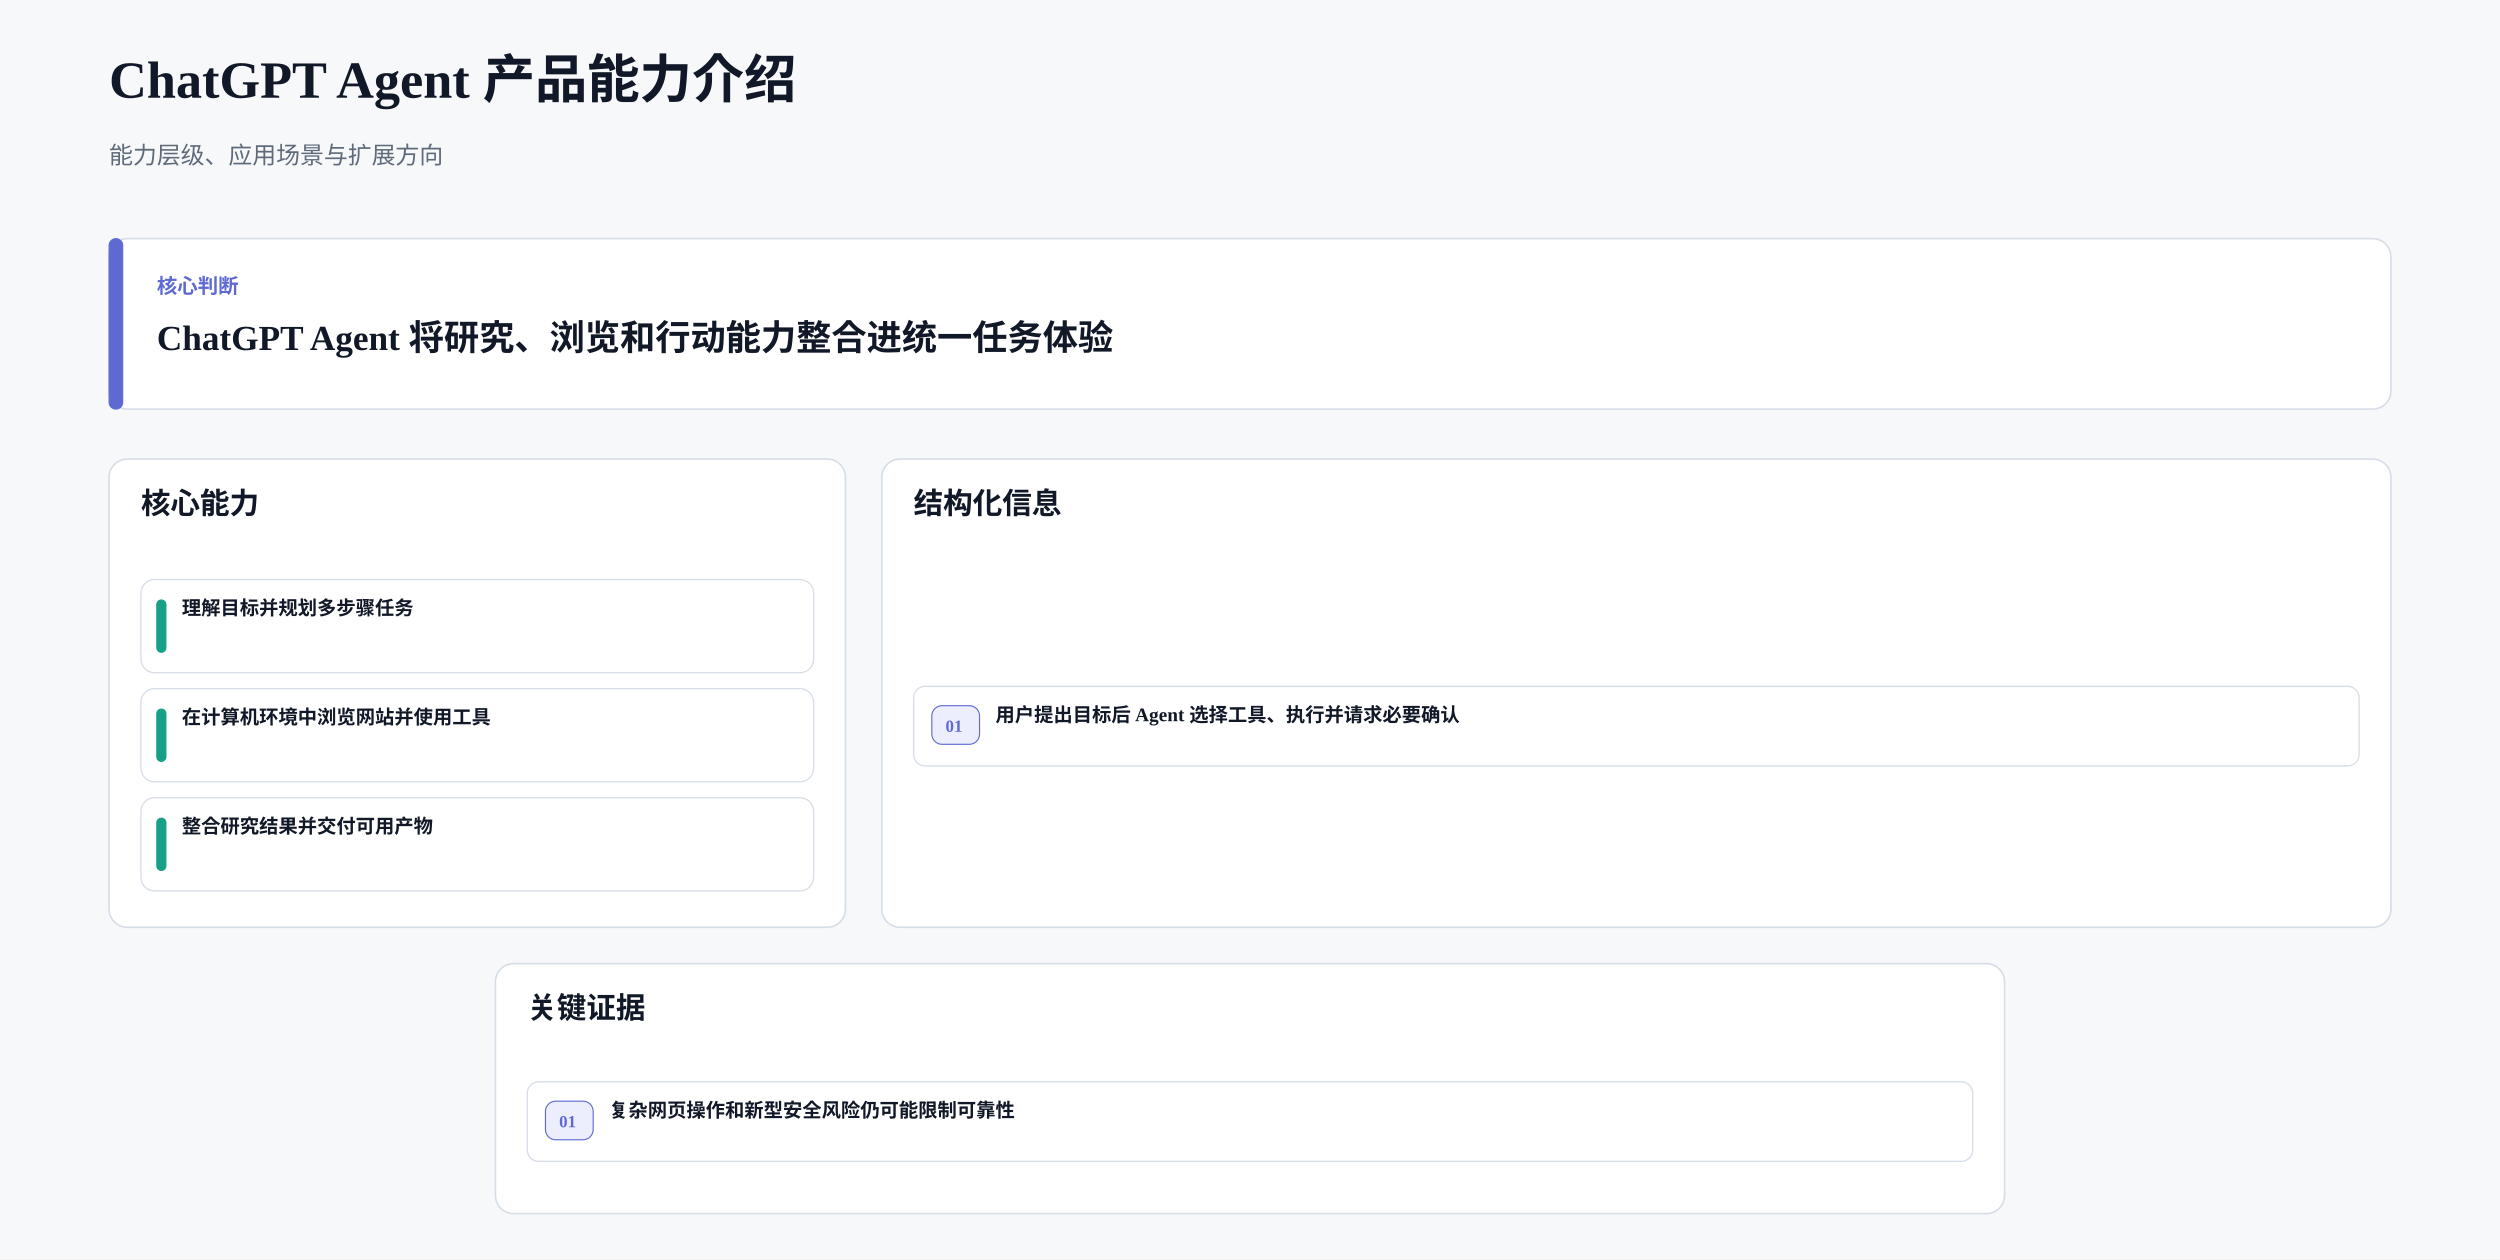
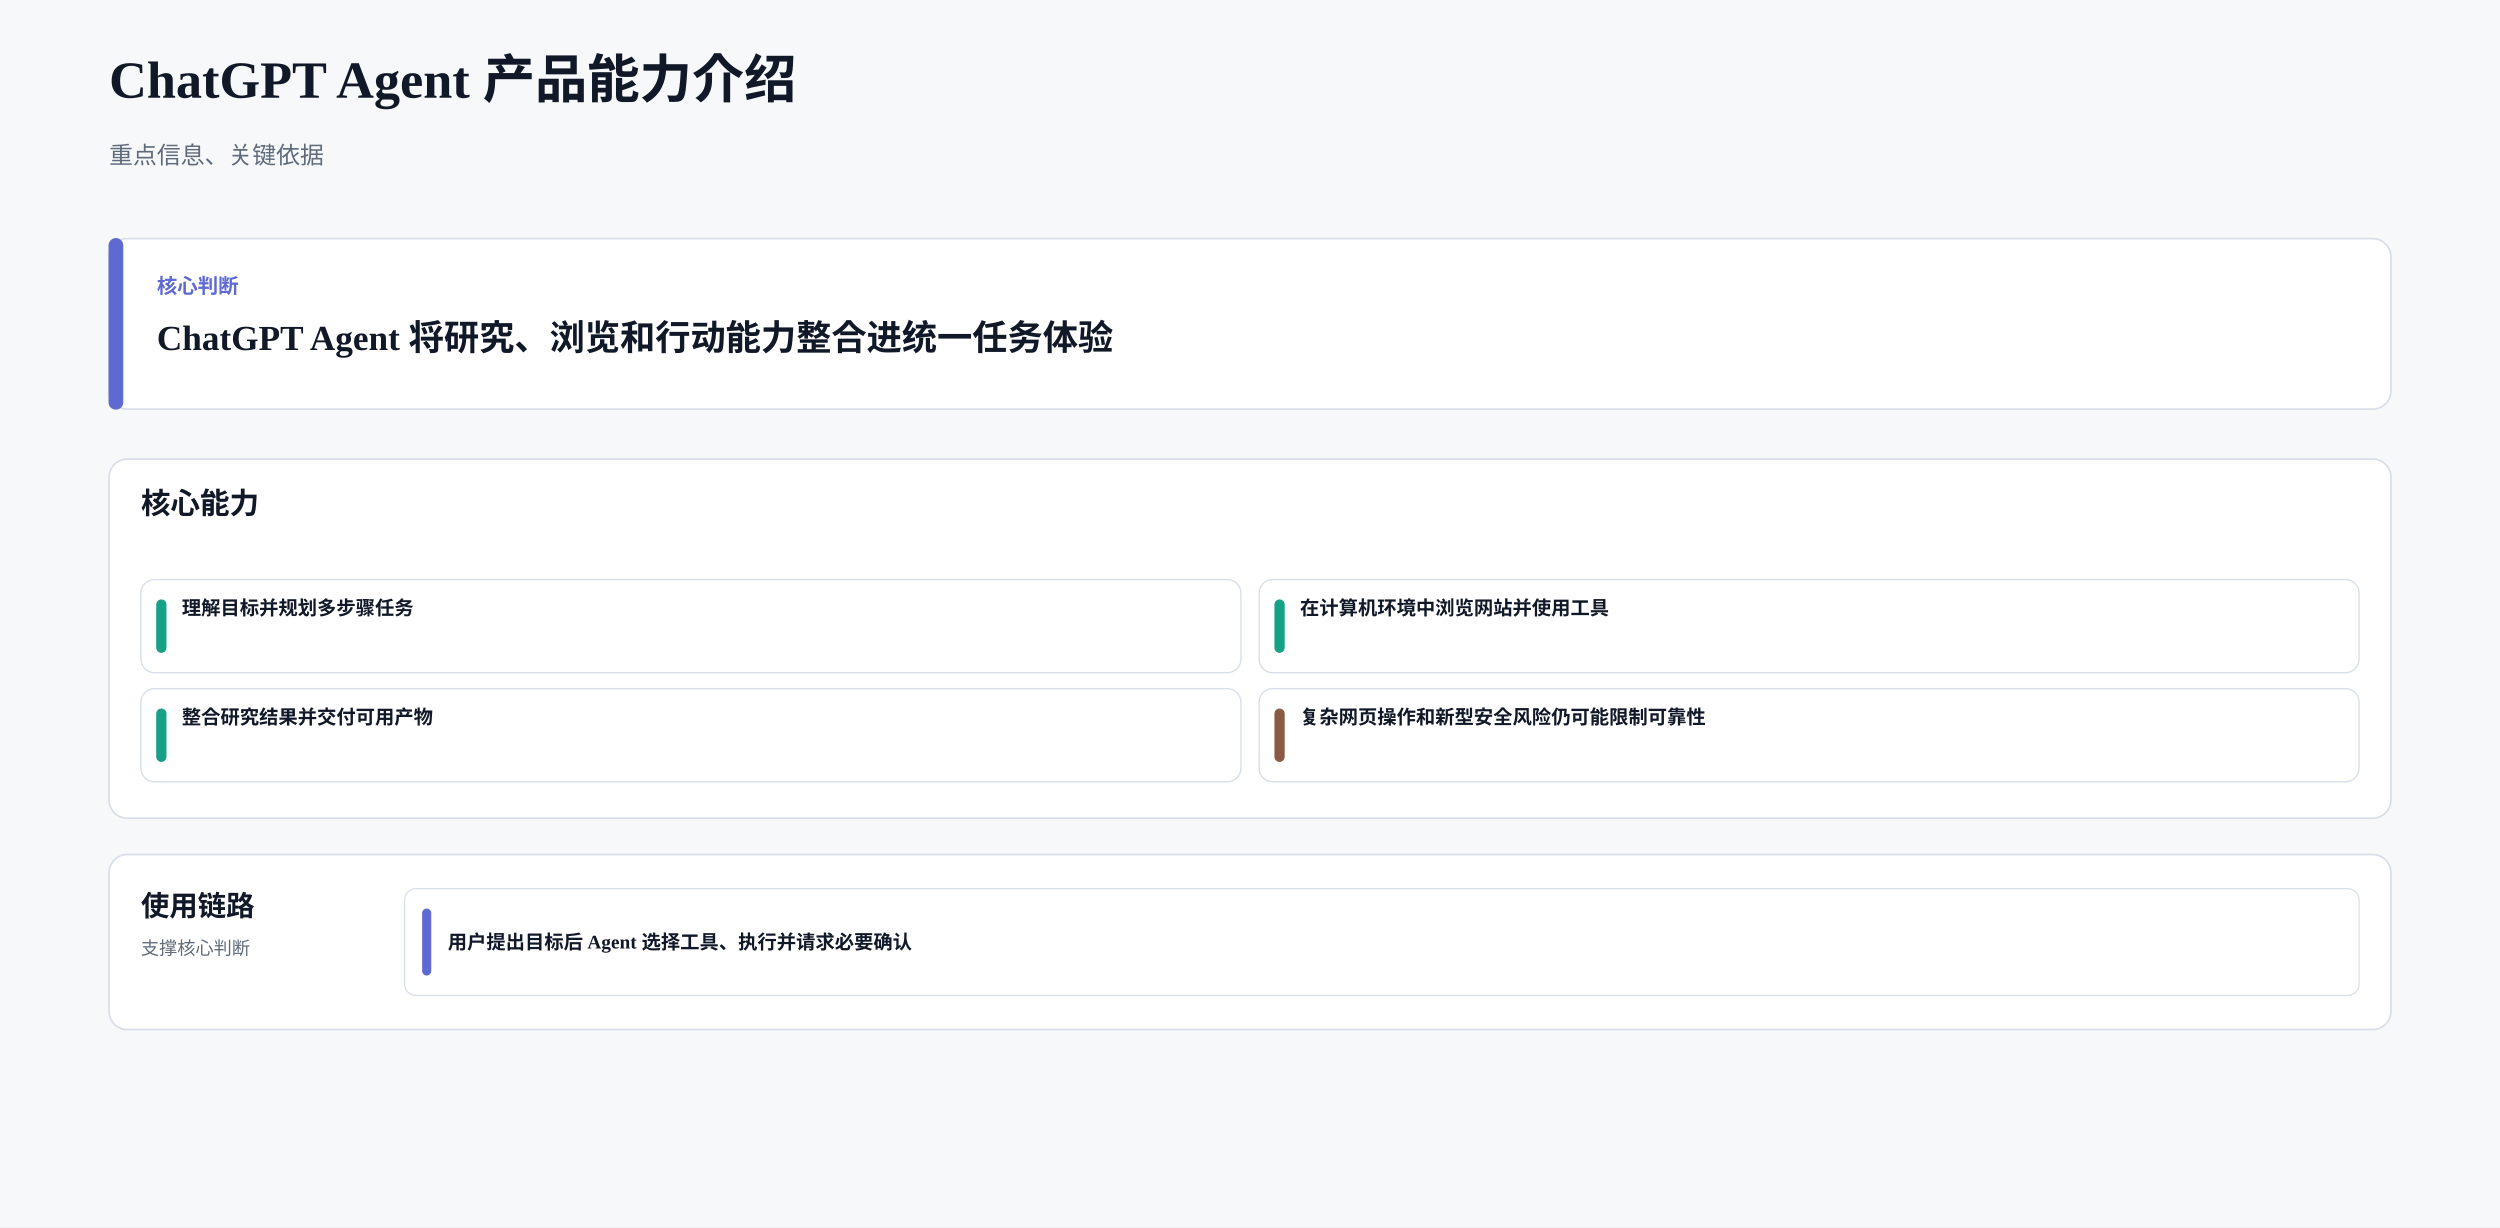
- <svg xmlns="http://www.w3.org/2000/svg" width="2200" height="1108" viewBox="0 0 2200 1108" data-layout-engine="v4" data-layout="expression-canvas" data-pipeline-version="4.4" data-expression-mode="modular-canvas" data-page-skeleton="centered-system">
-   <rect x="0" y="0" width="2200" height="1108" rx="0" fill="#F7F8FA" stroke="#F7F8FA" stroke-width="0" />
+ <svg xmlns="http://www.w3.org/2000/svg" width="2200" height="1080" viewBox="0 0 2200 1080" data-layout-engine="v4" data-layout="expression-canvas" data-pipeline-version="4.4" data-expression-mode="modular-canvas" data-page-skeleton="centered-system">
+   <rect x="0" y="0" width="2200" height="1080" rx="0" fill="#F7F8FA" stroke="#F7F8FA" stroke-width="0" />
  <g>
    <g data-v43-block="title" data-block-type="title" data-x="96" data-y="40" data-width="2008" data-height="170" data-column="full">
      <text x="96" y="86" font-size="46" fill="#111827" font-weight="700">
        <tspan x="96" dy="0">ChatGPT Agent 产品能力介绍</tspan>
      </text>
      <text x="96" y="144" font-size="21" fill="#5F6B7A" font-weight="500">
-         <tspan x="96" dy="0">能力层级、应用场景与扩展方向</tspan>
+         <tspan x="96" dy="0">重点信息、关键依据</tspan>
      </text>
    </g>
    <g data-v43-block="statement" data-block-type="statement" data-x="96" data-y="210" data-width="2008" data-height="150" data-column="full">
      <rect x="96" y="210" width="2008" height="150" rx="16" fill="#FFFFFF" stroke="#D8DEE8" stroke-width="1.5" />
      <rect x="96" y="210" width="12" height="150" rx="6" fill="#5E6AD2" stroke="#5E6AD2" stroke-width="1" />
      <text x="138" y="258" font-size="18" fill="#5E6AD2" font-weight="700">
        <tspan x="138" dy="0">核心判断</tspan>
      </text>
      <text x="138" y="308" font-size="31" fill="#111827" font-weight="700">
        <tspan x="138" dy="0">ChatGPT Agent 将研究、浏览和行动能力整合进统一任务体验</tspan>
      </text>
    </g>
-     <g data-v43-block="status-board-1" data-block-type="status-board" data-x="96" data-y="404" data-width="648" data-height="412" data-column="left" data-component-variant="status-grid" data-row="0" data-span="4" data-row-alignment="filled" data-offset-span="0" data-density="sparse" data-preferred-width="648" data-text-units="45" data-item-count="3" data-item-layout="rows" data-layout-reason="compact-status-items">
-       <rect x="96" y="404" width="648" height="412" rx="16" fill="#FFFFFF" stroke="#D8DEE8" stroke-width="1.5" data-v4-block-card="true" />
+     <g data-v43-block="status-board-1" data-block-type="status-board" data-x="96" data-y="404" data-width="2008" data-height="316" data-column="full" data-component-variant="status-grid" data-row="0" data-span="12" data-row-alignment="filled" data-offset-span="0" data-density="sparse" data-preferred-width="2008" data-text-units="66" data-item-count="4" data-item-layout="grid-2" data-layout-reason="centered-system-anchor">
+       <rect x="96" y="404" width="2008" height="316" rx="16" fill="#FFFFFF" stroke="#D8DEE8" stroke-width="1.5" data-v4-block-card="true" />
      <text x="124" y="452" font-size="26" fill="#111827" font-weight="700">
        <tspan x="124" dy="0">核心能力</tspan>
      </text>
-       <rect x="124" y="510" width="592" height="82" rx="12" fill="#FFFFFF" stroke="#D8DEE8" stroke-width="1.2" />
+       <rect x="124" y="510" width="968" height="82" rx="12" fill="#FFFFFF" stroke="#D8DEE8" stroke-width="1.2" />
      <rect x="138" y="528" width="8" height="46" rx="4" fill="#16A085" stroke="#16A085" stroke-width="1" />
      <text x="160" y="541" font-size="17" fill="#111827" font-weight="700">
        <tspan x="160" dy="0">理解目标并规划多步骤任务</tspan>
      </text>
-       <rect x="124" y="606" width="592" height="82" rx="12" fill="#FFFFFF" stroke="#D8DEE8" stroke-width="1.2" />
+       <rect x="1108" y="510" width="968" height="82" rx="12" fill="#FFFFFF" stroke="#D8DEE8" stroke-width="1.2" />
+       <rect x="1122" y="528" width="8" height="46" rx="4" fill="#16A085" stroke="#16A085" stroke-width="1" />
+       <text x="1144" y="541" font-size="17" fill="#111827" font-weight="700">
+         <tspan x="1144" dy="0">在计算机环境中浏览网站并使用工具</tspan>
+       </text>
+       <rect x="124" y="606" width="968" height="82" rx="12" fill="#FFFFFF" stroke="#D8DEE8" stroke-width="1.2" />
      <rect x="138" y="624" width="8" height="46" rx="4" fill="#16A085" stroke="#16A085" stroke-width="1" />
      <text x="160" y="637" font-size="17" fill="#111827" font-weight="700">
-         <tspan x="160" dy="0">在计算机环境中浏览网站并使用工具</tspan>
-       </text>
-       <rect x="124" y="702" width="592" height="82" rx="12" fill="#FFFFFF" stroke="#D8DEE8" stroke-width="1.2" />
-       <rect x="138" y="720" width="8" height="46" rx="4" fill="#16A085" stroke="#16A085" stroke-width="1" />
-       <text x="160" y="733" font-size="17" fill="#111827" font-weight="700">
        <tspan x="160" dy="0">整合研究结果并交付可用产物</tspan>
      </text>
-     </g>
-     <g data-v43-block="evidence-list-2" data-block-type="evidence-list" data-x="776" data-y="404" data-width="1328" data-height="412" data-column="right" data-component-variant="evidence-tiles" data-row="0" data-span="8" data-row-alignment="filled" data-offset-span="0" data-density="medium" data-preferred-width="988" data-text-units="33" data-item-count="1" data-item-layout="rows" data-layout-reason="moderate-parallel-items">
-       <rect x="776" y="404" width="1328" height="412" rx="16" fill="#FFFFFF" stroke="#D8DEE8" stroke-width="1.5" data-v4-block-card="true" />
-       <text x="804" y="452" font-size="26" fill="#111827" font-weight="700">
-         <tspan x="804" dy="0">结构化信息</tspan>
-       </text>
-       <rect x="804" y="604" width="1272" height="70" rx="10" fill="#FFFFFF" stroke="#D8DEE8" stroke-width="1.2" data-v4-evidence-item="0" />
-       <rect x="820" y="621" width="42" height="34" rx="9" fill="#ECEEFE" stroke="#5E6AD2" stroke-width="1" />
-       <text x="832" y="644" font-size="15" fill="#5E6AD2" font-weight="700">
-         <tspan x="832" dy="0">01</tspan>
-       </text>
-       <text x="876" y="635" font-size="17" fill="#111827" font-weight="700">
-         <tspan x="876" dy="0">用户提出目标后 Agent 选择工具、执行并请求必要确认</tspan>
+       <rect x="1108" y="606" width="968" height="82" rx="12" fill="#FFFFFF" stroke="#D8DEE8" stroke-width="1.2" />
+       <rect x="1122" y="624" width="8" height="46" rx="4" fill="#8A5A44" stroke="#8A5A44" stroke-width="1" />
+       <text x="1144" y="637" font-size="17" fill="#111827" font-weight="700">
+         <tspan x="1144" dy="0">复杂网页操作和新型安全风险仍可能限制可靠性</tspan>
      </text>
    </g>
-     <g data-v43-block="evidence-list-3" data-block-type="evidence-list" data-x="436" data-y="848" data-width="1328" data-height="220" data-column="center" data-component-variant="evidence-tiles" data-row="1" data-span="8" data-row-alignment="centered" data-offset-span="2" data-density="medium" data-preferred-width="988" data-text-units="25" data-item-count="1" data-item-layout="rows" data-layout-reason="moderate-parallel-items">
-       <rect x="436" y="848" width="1328" height="220" rx="16" fill="#FFFFFF" stroke="#D8DEE8" stroke-width="1.5" data-v4-block-card="true" />
-       <text x="464" y="896" font-size="26" fill="#111827" font-weight="700">
-         <tspan x="464" dy="0">关键证据</tspan>
+     <g data-v43-block="evidence-list-2" data-block-type="evidence-list" data-x="96" data-y="752" data-width="2008" data-height="154" data-column="full" data-component-variant="evidence-tiles" data-row="1" data-span="12" data-row-alignment="filled" data-offset-span="0" data-density="medium" data-preferred-width="2008" data-text-units="32" data-item-count="1" data-item-layout="footer-band" data-layout-reason="full-width-closing-band">
+       <rect x="96" y="752" width="2008" height="154" rx="16" fill="#FFFFFF" stroke="#D8DEE8" stroke-width="1.5" />
+       <text x="124" y="806" font-size="25" fill="#111827" font-weight="700">
+         <tspan x="124" dy="0">使用链路</tspan>
      </text>
-       <rect x="464" y="952" width="1272" height="70" rx="10" fill="#FFFFFF" stroke="#D8DEE8" stroke-width="1.2" data-v4-evidence-item="0" />
-       <rect x="480" y="969" width="42" height="34" rx="9" fill="#ECEEFE" stroke="#5E6AD2" stroke-width="1" />
-       <text x="492" y="992" font-size="15" fill="#5E6AD2" font-weight="700">
-         <tspan x="492" dy="0">01</tspan>
+       <text x="124" y="840" font-size="16" fill="#5F6B7A" font-weight="500">
+         <tspan x="124" dy="0">支撑核心判断</tspan>
      </text>
-       <text x="536" y="983" font-size="17" fill="#111827" font-weight="700">
-         <tspan x="536" dy="0">复杂网页操作和新型安全风险仍可能限制可靠性</tspan>
+       <rect x="356" y="782" width="1720" height="94" rx="10" fill="#FFFFFF" stroke="#D8DEE8" stroke-width="1.1" data-v4-support-band-item="0" data-has-secondary="false" data-label-layout="centered" />
+       <rect x="372" y="800" width="7" height="58" rx="3.5" fill="#5E6AD2" stroke="#5E6AD2" stroke-width="1" />
+       <text x="394" y="835" font-size="17" fill="#111827" font-weight="700">
+         <tspan x="394" dy="0">用户提出目标后 Agent 选择工具、执行并请求必要确认</tspan>
      </text>
    </g>
  </g>
</svg>
